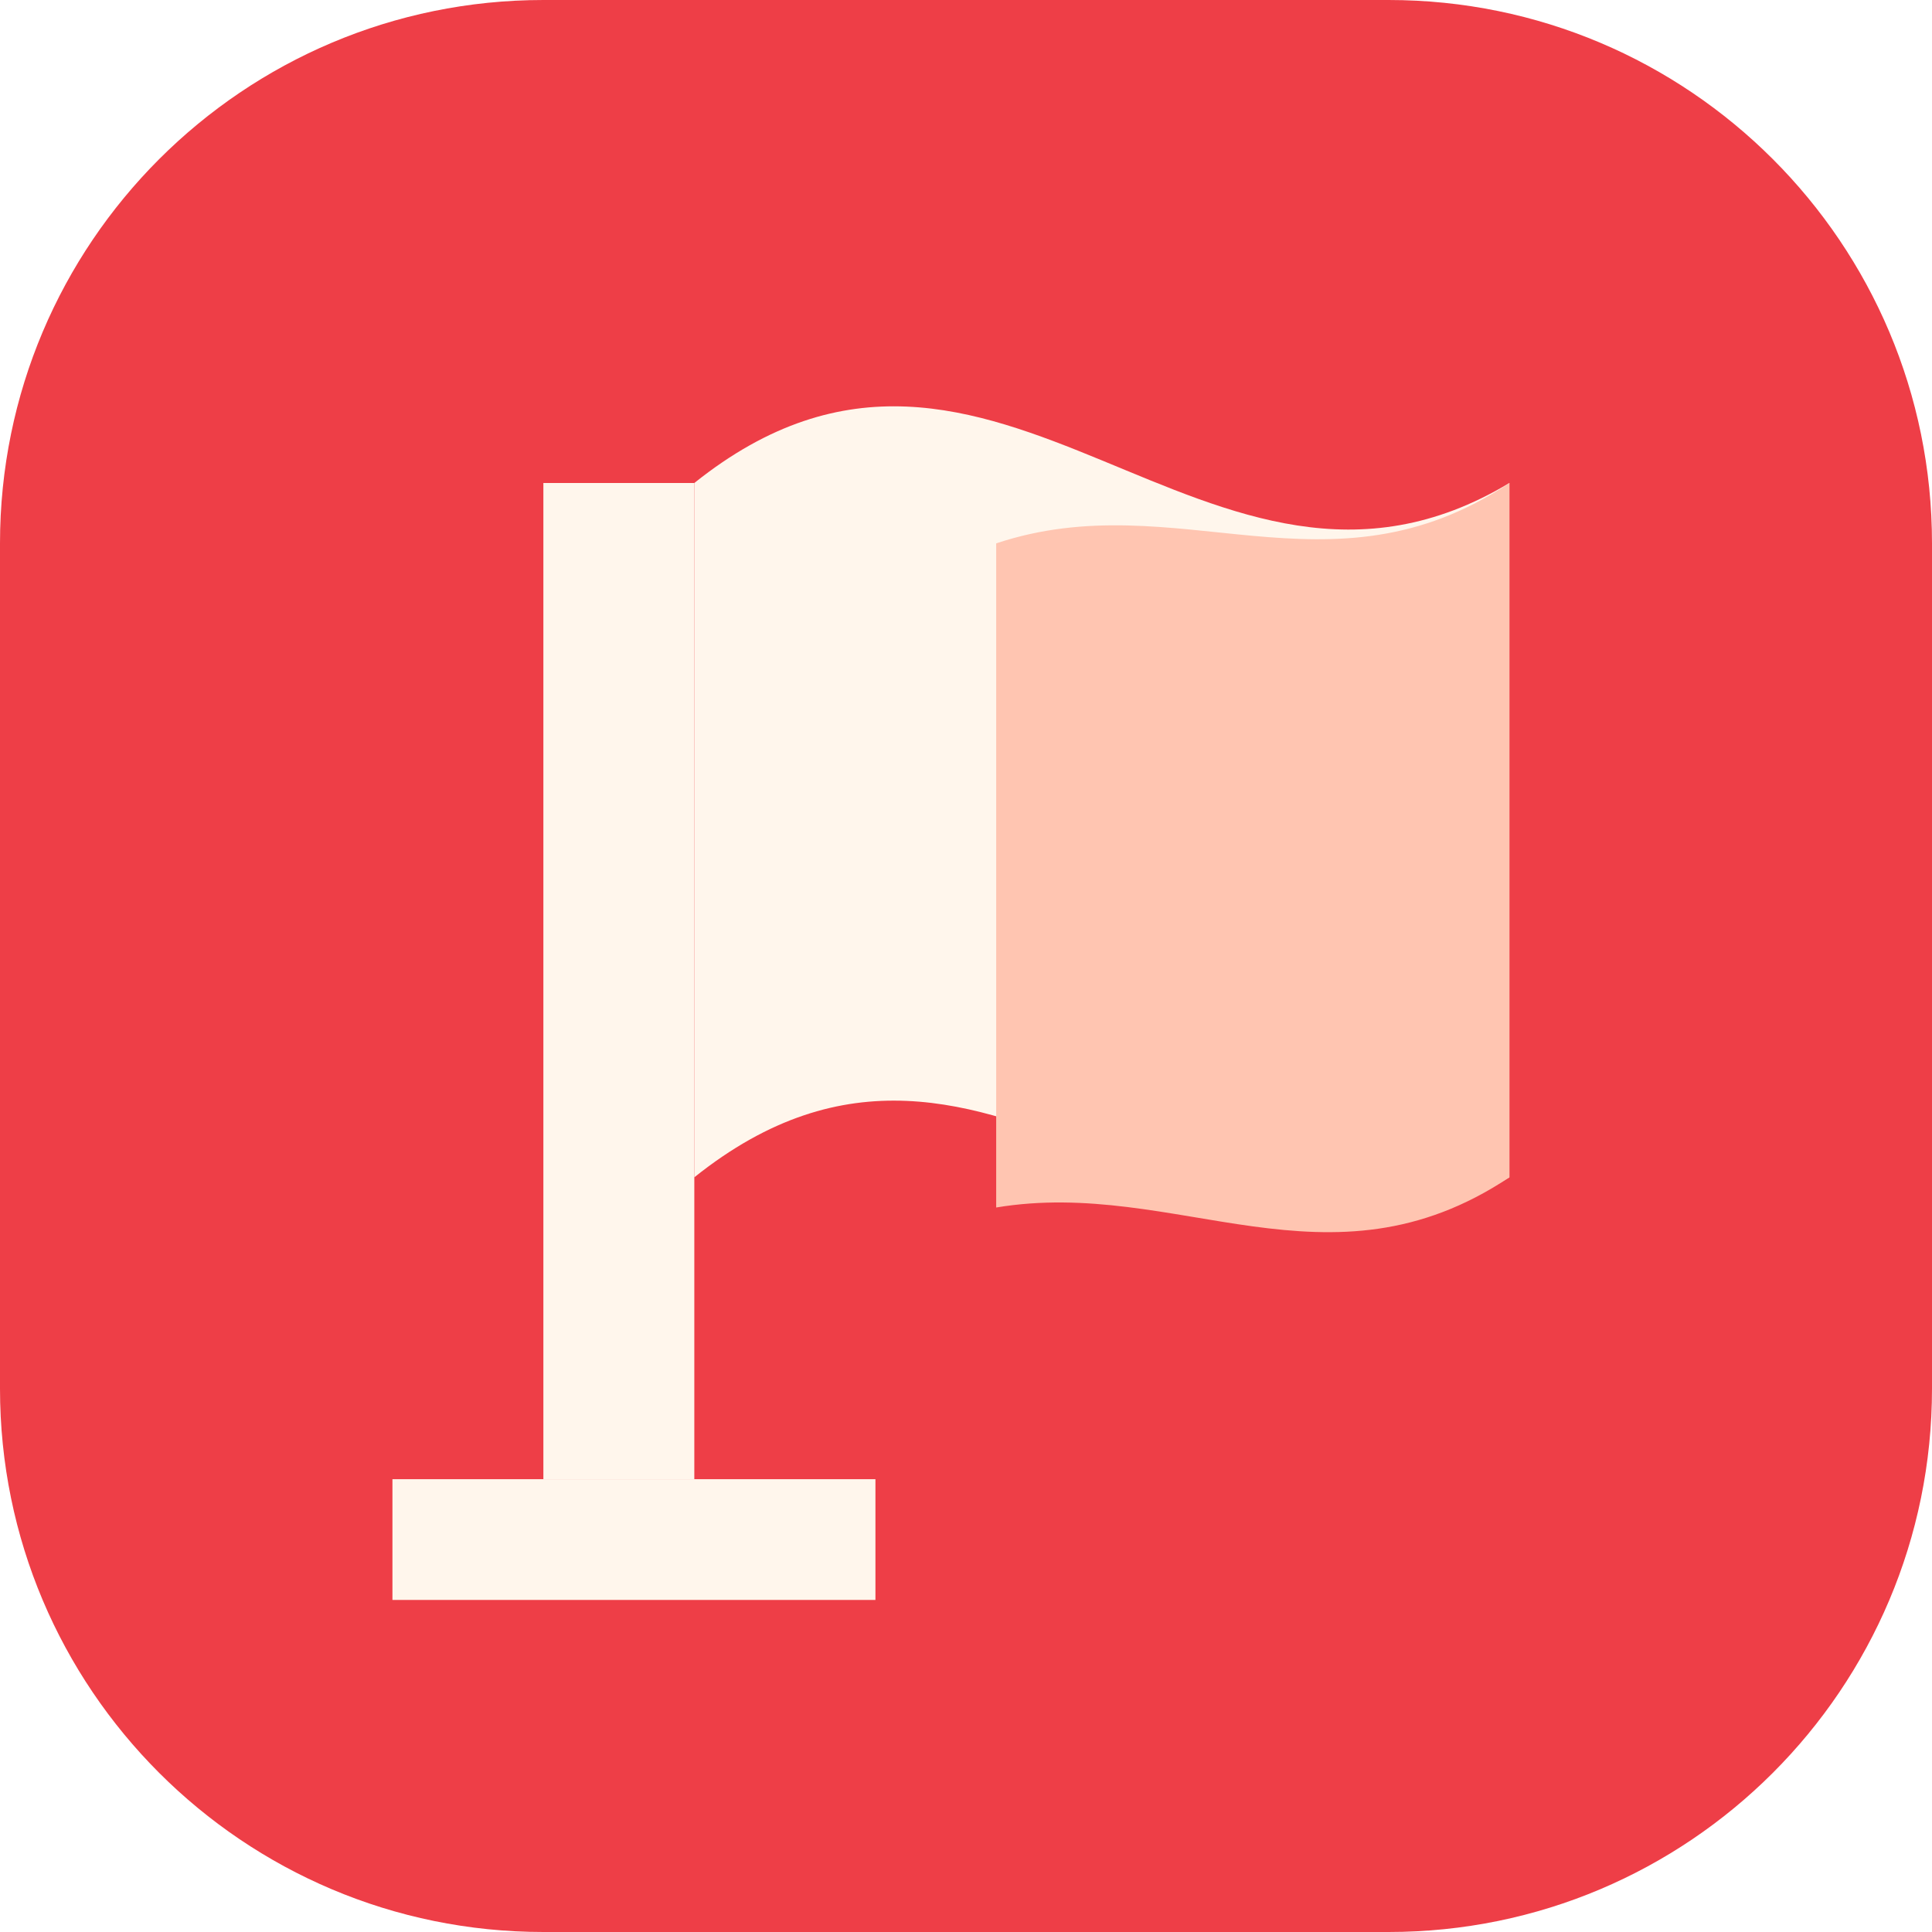
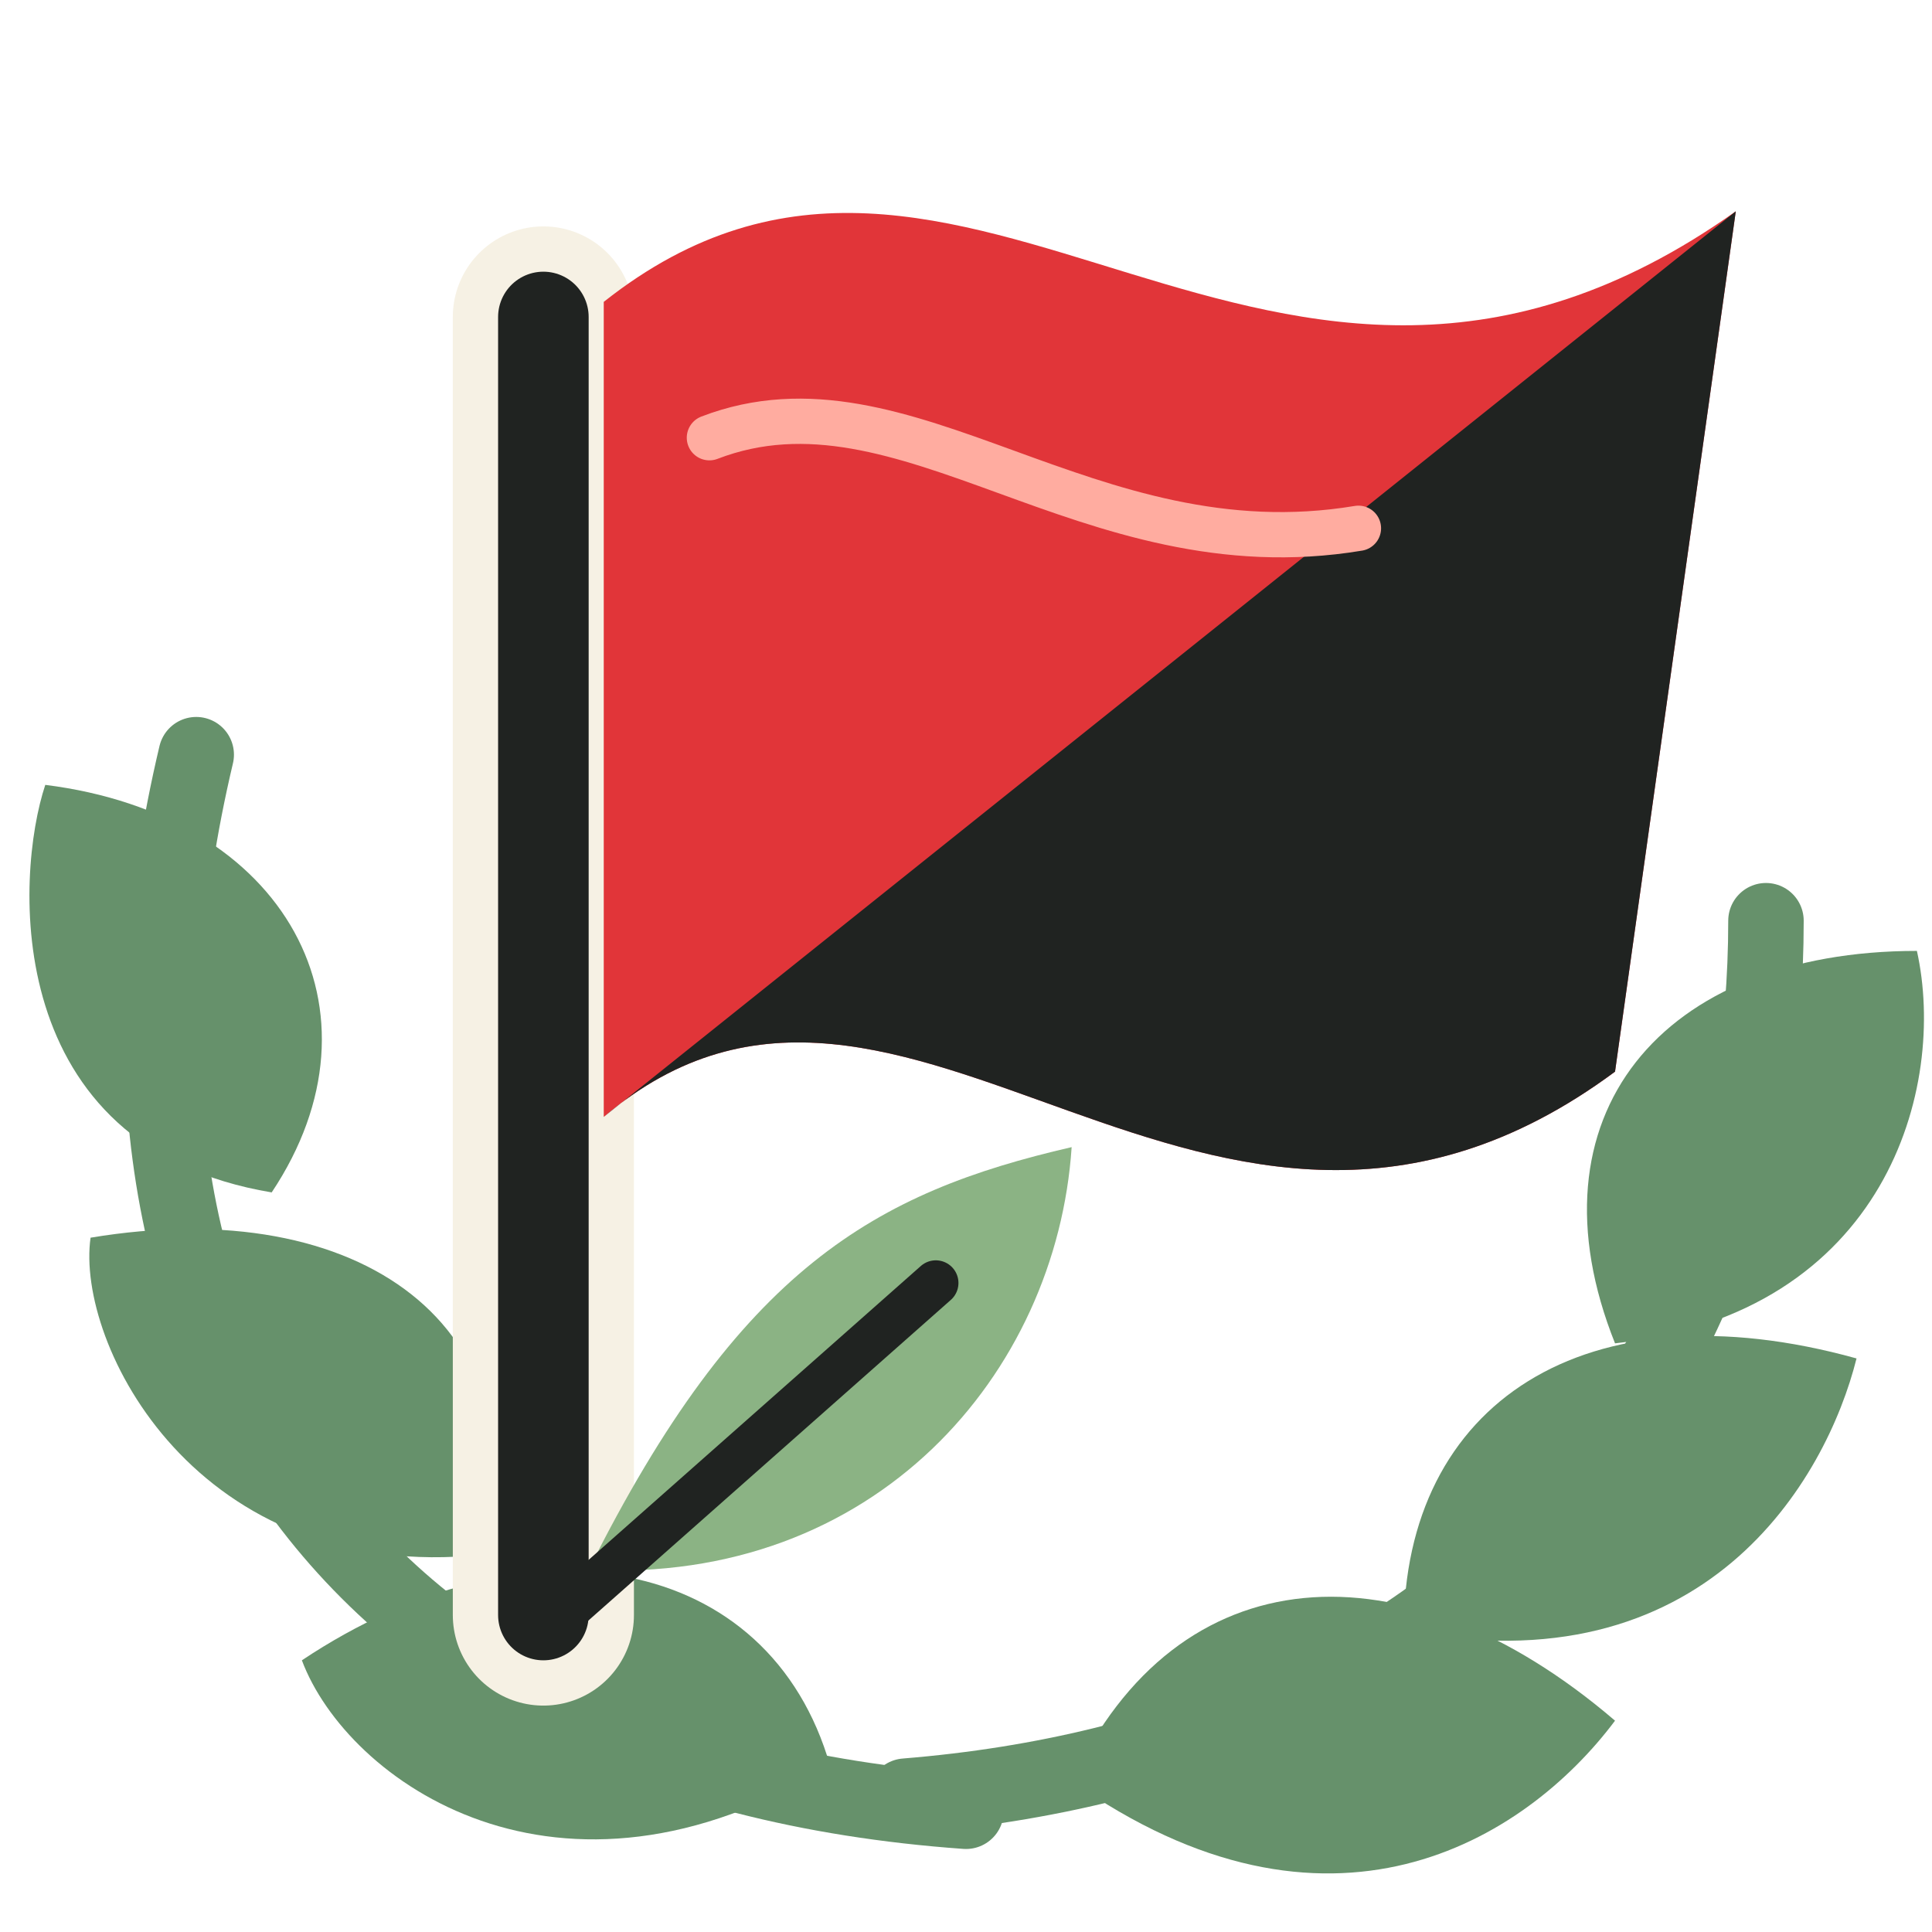
- <svg xmlns="http://www.w3.org/2000/svg" viewBox="0 0 64 64">
-   <rect width="64" height="64" rx="18" fill="#ee3e47" />
-   <path d="M18 49V16h5v33z" fill="#fff6ec" />
-   <path d="M23 16c10-8 17 6 27 0v23c-10 6-17-8-27 0z" fill="#fff6ec" />
-   <path d="M33 18v22c6-1 11 3 17-1V16c-6 4-11 0-17 2" fill="#ffc5b1" />
-   <path d="M13 49h16v4H13z" fill="#fff6ec" />
+ <svg xmlns="http://www.w3.org/2000/svg" viewBox="0 0 128 128">
+   <path d="M64 120C22 117 4 88 13 50" fill="none" stroke="#66916b" stroke-width="5" stroke-linecap="round" />
+   <path d="M18 79C0 76 1 58 3 52c16 2 23 15 15 27Zm14 24C13 105 5 89 6 82c18-3 30 6 26 21Zm23 14c-18 11-32 1-35-7 15-10 31-7 35 7Z" fill="#66916b" />
+   <path d="M60 119c37-3 57-27 57-58" fill="none" stroke="#66916b" stroke-width="5" stroke-linecap="round" />
+   <path d="M107 89c18-2 22-17 20-26-17 0-26 11-20 26Zm-14 19c20 4 28-10 30-18-18-5-30 3-30 18Zm-22 10c17 12 30 4 36-4-14-12-29-11-36 4Z" fill="#66916b" />
+   <path d="M36 21v86" stroke="#f6f1e4" stroke-width="12" stroke-linecap="round" />
+   <path d="M36 21v86" stroke="#202321" stroke-width="6" stroke-linecap="round" />
+   <path d="M40 20C64 1 84 36 115 14l-8 57C80 91 60 57 40 74Z" fill="#e13539" />
+   <path d="m40 74 75-60-8 57C80 91 60 57 40 74Z" fill="#202321" />
+   <path d="M47 29c13-5 25 9 43 6" stroke="#ffaca0" stroke-width="3" fill="none" stroke-linecap="round" />
+   <path d="M39 104c10-20 19-25 32-28-1 15-13 29-32 28Z" fill="#8bb384" />
+   <path d="m36 108 26-23" stroke="#202321" stroke-width="3" stroke-linecap="round" />
</svg>
